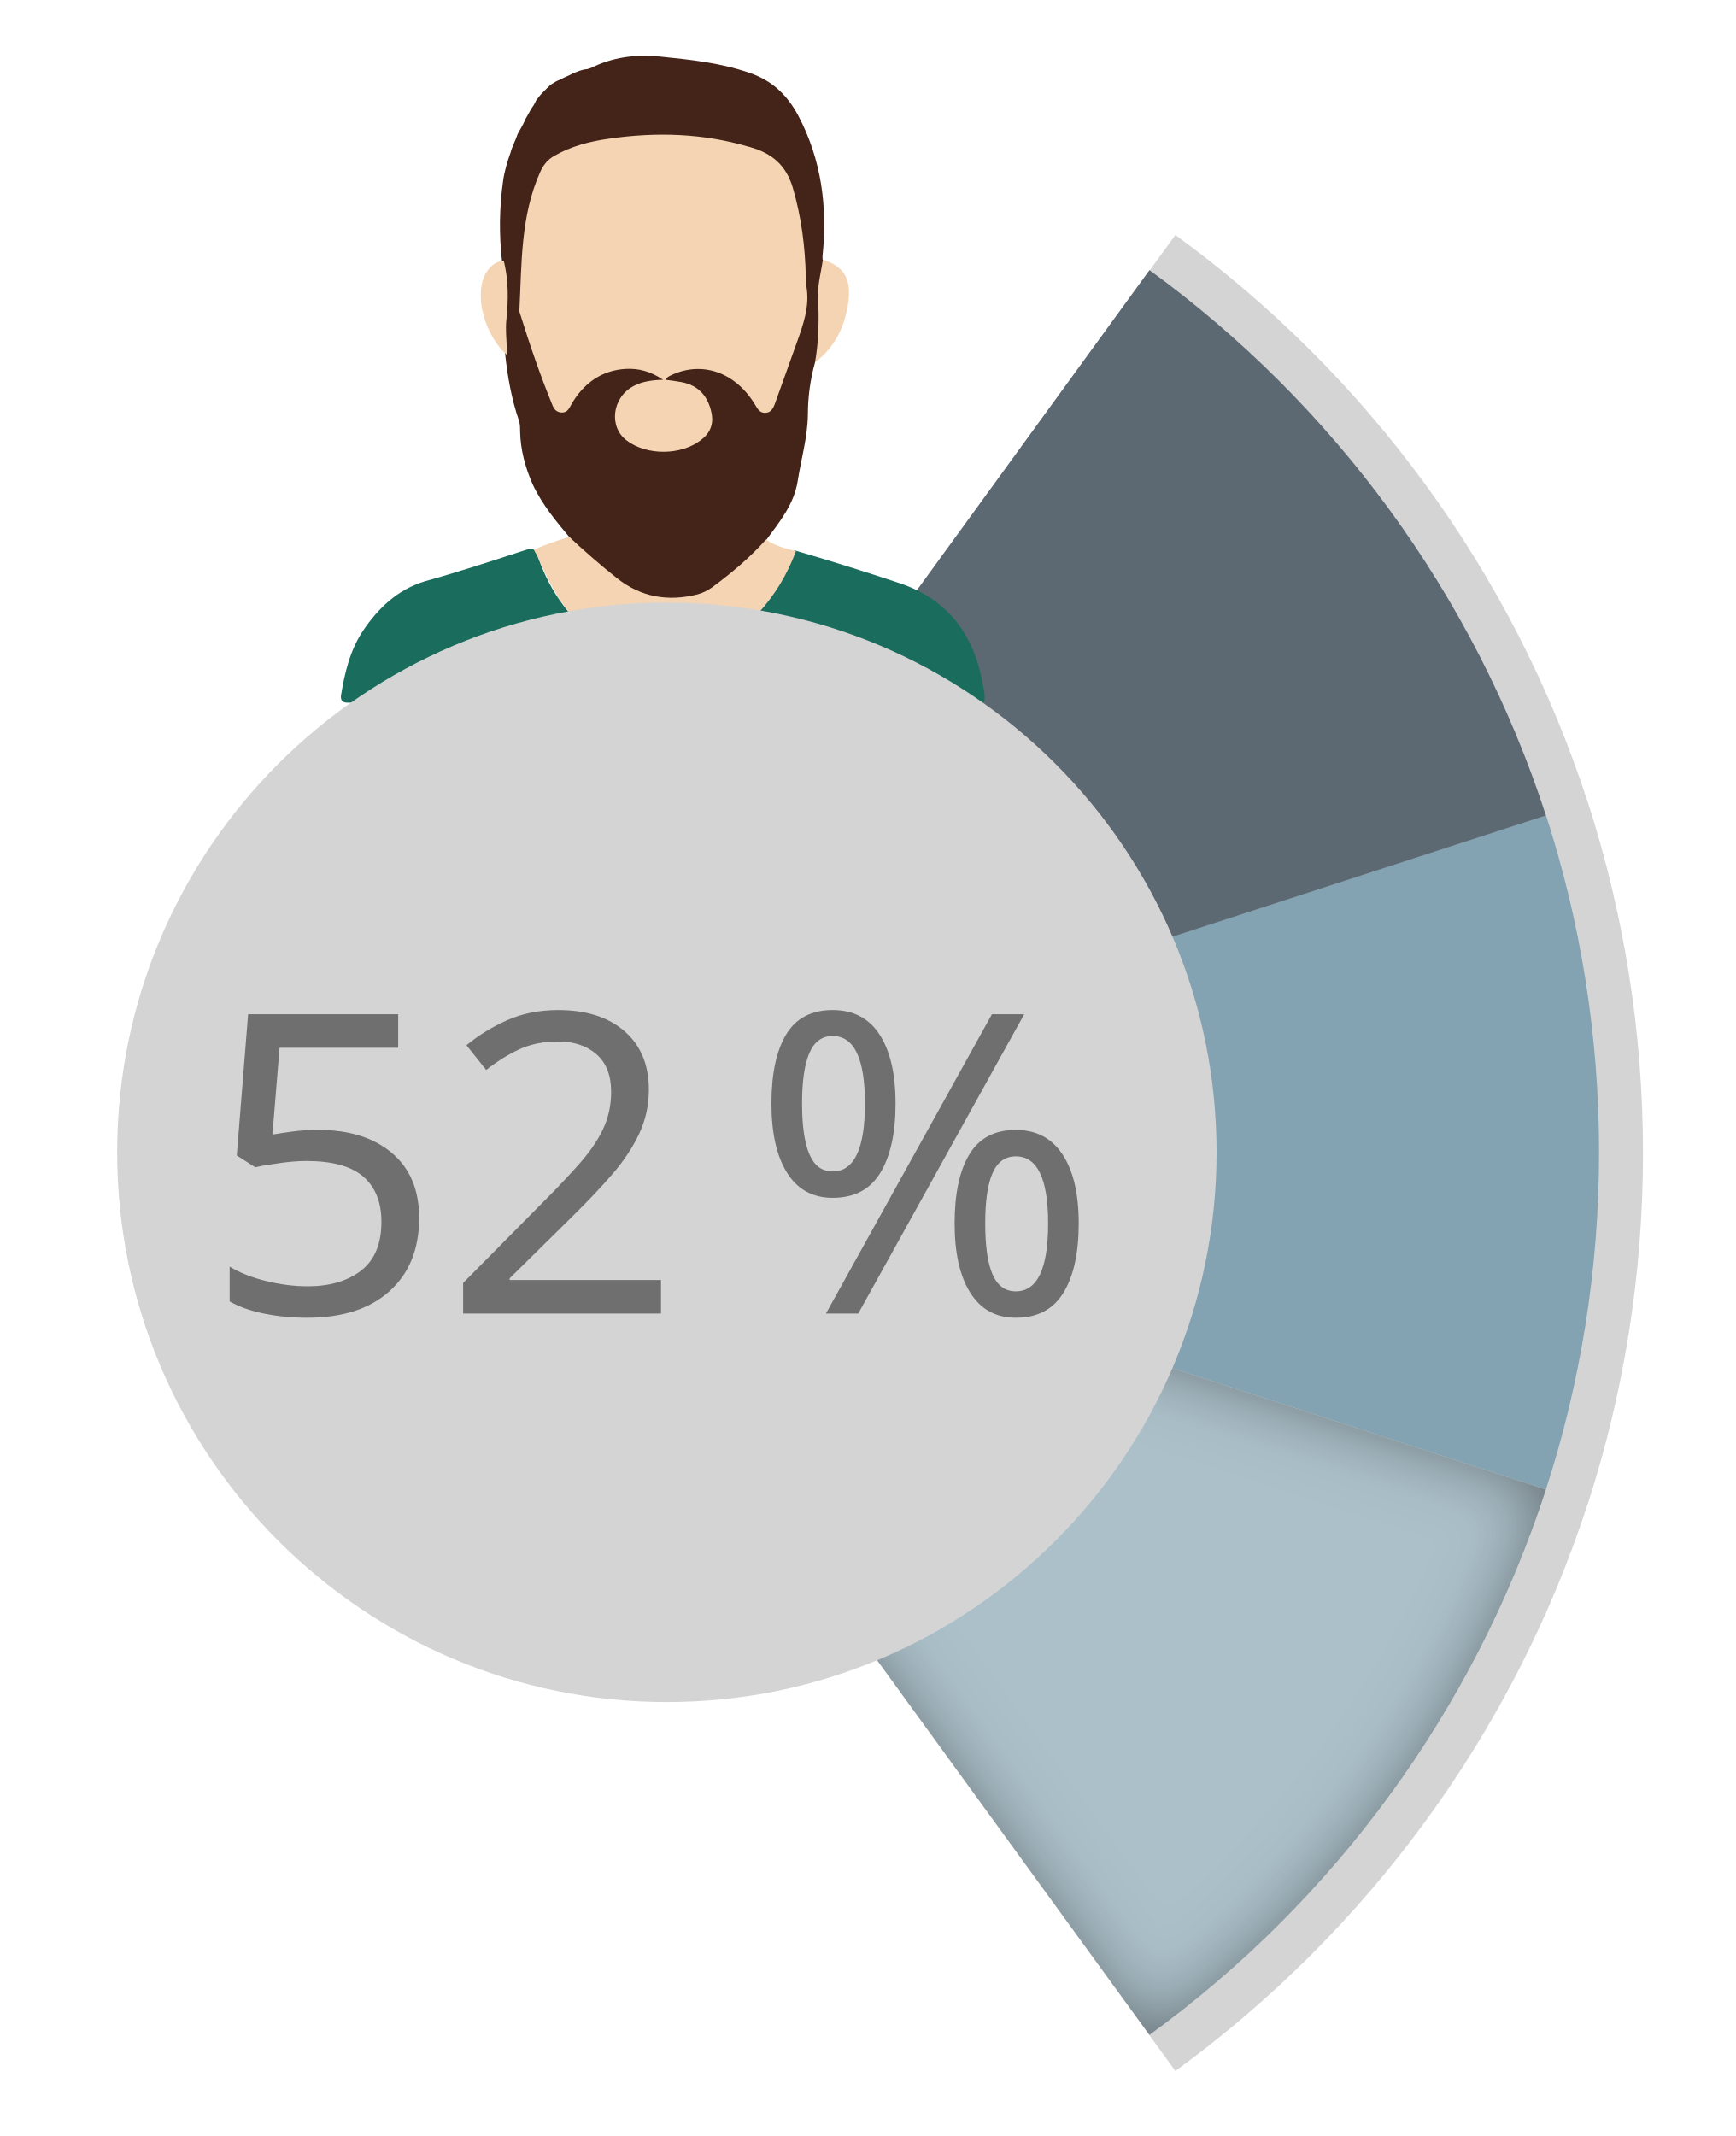
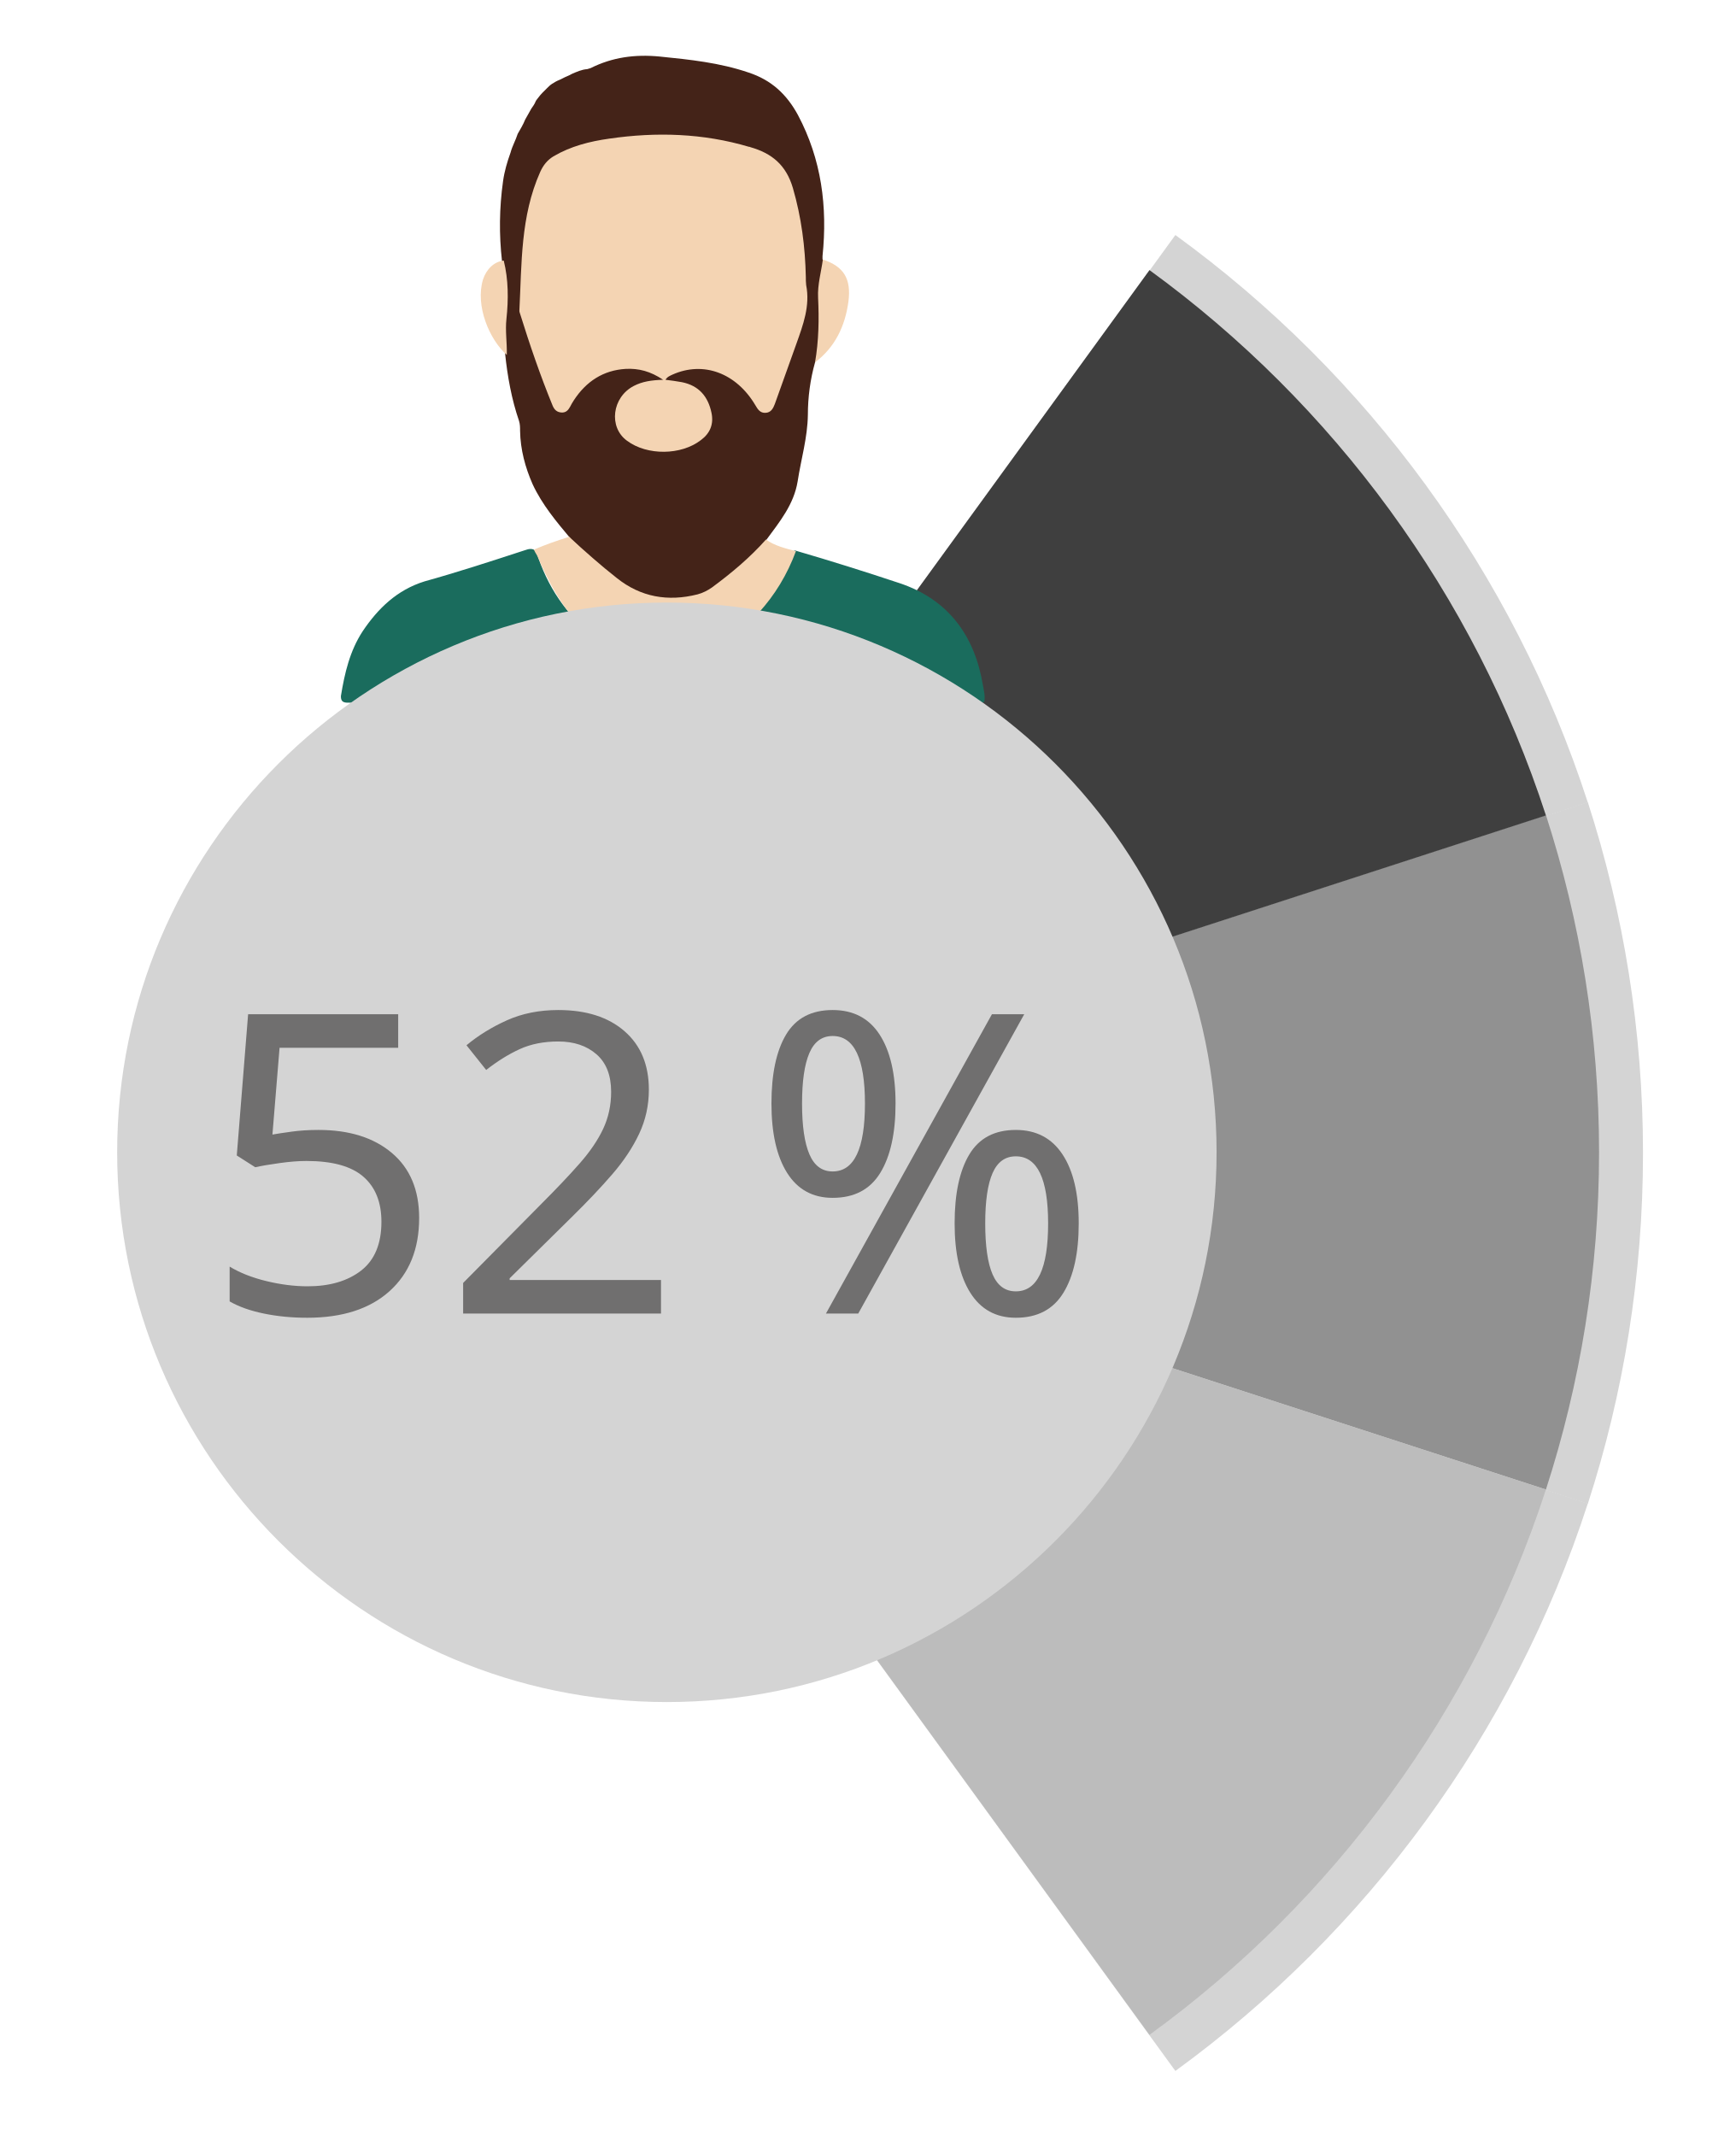
<svg xmlns="http://www.w3.org/2000/svg" xmlns:xlink="http://www.w3.org/1999/xlink" version="1.1" x="0px" y="0px" viewBox="0 0 509.7 627.1" style="enable-background:new 0 0 509.7 627.1;" xml:space="preserve">
  <style type="text/css">
	*{pointer-events: none;}
	.st0{fill:#706F6F;}
- 	#man-stressed-heavy:hover, #man-stressed-heavy.active {fill:#155872;}
- 	#man-stressed-heavy{fill:#5C6872;}
- 	#man-stressed-medium:hover, #man-stressed-medium.active {fill:#1597B2;}
- 	#man-stressed-medium{fill:#83A2B2;}
- 	#man-stressed-light:hover, #man-stressed-light.active {fill:#15BED1;}
- 	#man-stressed-light{fill:#abc0c9;}
+ 	#man-stressed-heavy:hover, #man-stressed-heavy.active {fill:#0A3535;}
+ 	#man-stressed-heavy{fill:#3f3f3f;}
+ 	#man-stressed-medium:hover, #man-stressed-medium.active {fill:#0A7D7B;}
+ 	#man-stressed-medium{fill:#919191;}
+ 	#man-stressed-light:hover, #man-stressed-light.active {fill:#0AAFAD;}
+ 	#man-stressed-light{fill:#bcbcbc;}
	#man-stressed-heavy:hover, #man-stressed-medium:hover, #man-stressed-light:hover
- 	{filter:url(#inset-shadow-light); cursor: pointer;}
- 	#man-stressed-heavy.active, #man-stressed-medium.active, #man-stressed-light.active
- 	{filter:url(#inset-shadow);}
+ 	{cursor: pointer;}
	#man-stressed-heavy, #man-stressed-medium, #man-stressed-light
	{pointer-events: all;}
	.st4{fill:#442318;}
	.st5{fill:#1A6C5D;}
	.st6{fill:#F4D4B3;}
	.st7{fill:#D4D4D4;}
	.st8{clip-path:url(#SVGMAN_CLIP);}
	.st9{font-family:'Quicksand';}
	.st10{font-size:123.076px;}
</style>
  <filter id="inset-shadow" x="-50%" y="-50%" width="200%" height="200%">
    <feComponentTransfer in="SourceAlpha">
      <feFuncA type="table" tableValues="0.8 0" />
    </feComponentTransfer>
    <feGaussianBlur stdDeviation="10" />
    <feOffset dx="0" dy="0" result="offsetblur" />
    <feFlood flood-color="rgb(60, 60, 60)" result="color" />
    <feComposite in2="offsetblur" operator="in" />
    <feComposite in2="SourceAlpha" operator="in" />
    <feMerge>
      <feMergeNode in="SourceGraphic" />
      <feMergeNode />
    </feMerge>
  </filter>
  <filter id="inset-shadow-light" x="-50%" y="-50%" width="200%" height="200%">
    <feComponentTransfer in="SourceAlpha">
      <feFuncA type="table" tableValues="0.8 0" />
    </feComponentTransfer>
    <feGaussianBlur stdDeviation="10" />
    <feOffset dx="0" dy="0" result="offsetblur" />
    <feFlood flood-color="rgb(150, 150, 150)" result="color" />
    <feComposite in2="offsetblur" operator="in" />
    <feComposite in2="SourceAlpha" operator="in" />
    <feMerge>
      <feMergeNode in="SourceGraphic" />
      <feMergeNode />
    </feMerge>
  </filter>
  <path class="st7" d="M466.2,441.5c10.5-32.4,16.2-67,16.2-103c0-35.9-5.7-70.5-16.2-103l-317,103L466.2,441.5z" />
  <path class="st7" d="M345.1,608c56.2-40.9,99.2-99,121.1-166.6l-317-103L345.1,608z" />
  <path class="st7" d="M466.2,235.6C444.3,168,401.4,109.9,345.1,69L149.3,338.5L466.2,235.6z" />
  <path id="man-stressed-medium" d="M453.9,437.3c10.1-31.2,15.6-64.4,15.6-99s-5.5-67.8-15.6-99l-304.7,99L453.9,437.3z" />
  <path id="man-stressed-light" class="active" d="M337.5,597.4c54.1-39.3,95.3-95.2,116.4-160.1l-304.7-99L337.5,597.4z" />
  <path id="man-stressed-heavy" d="M453.9,239.4c-21.1-64.9-62.4-120.8-116.4-160.1L149.3,338.3L453.9,239.4z" />
  <path class="st4" d="M239.3,106.4c-1.4,5-2.1,10.2-2.1,15.4c-0.1,6.7-2,13-3,19.5c-1.1,6.8-5.3,11.9-9.2,17.2  c-0.9,2.3-2.6,3.9-4.4,5.5c-2.7,2.4-5.6,4.7-8.3,7c-6.8,5.8-14.5,6.2-22.6,4c-3-0.8-5.7-2.2-8.1-4.1c-4.9-4-9.5-8.3-14-12.7  c-4.2-5-8.4-10-11.2-16c-2.2-5-3.6-10.2-3.7-15.7c0-1,0-1.9-0.3-2.9c-2.2-6.4-3.4-13.1-4.1-19.8c-0.6-5.8-0.3-11.5,0.2-17.2  c0.3-3.3-0.8-6.6-1.1-9.9c-0.9-7.8-0.8-15.7,0.3-23.5c0.4-2.9,1.2-5.6,2.2-8.4c0.5-1.9,1.5-3.6,2.1-5.5c0.8-1.4,1.6-2.7,2.2-4.2  c0.6-1.1,1.2-2.1,1.8-3.2c0.5-0.7,1-1.4,1.3-2.2c0.2-0.4,0.6-0.8,0.8-1.1c0.3-0.4,0.7-0.9,1.1-1.3c0.5-0.5,0.9-0.9,1.4-1.4  c0.5-0.5,0.9-0.9,1.5-1.3c0.3-0.2,0.7-0.4,1-0.6c0.7-0.4,1.4-0.6,2.1-1c0.9-0.5,1.9-0.8,2.7-1.3c1.4-0.6,2.9-1.3,4.5-1.4  c0.3-0.1,0.7-0.2,1-0.3c6.4-3.2,13-4.1,20.3-3.4c8.9,0.9,17.6,1.8,26.1,4.7c6.7,2.2,11.2,6.4,14.5,12.5c6.9,13,8.7,26.9,7.2,41.4  c0,0.3,0,0.6,0,0.9c0.6,1,0.5,2,0.3,3c-0.7,4.5-1.2,9-0.7,13.6c0.4,3.6-0.3,7.2-0.7,10.8C240.3,104.6,239.7,105.5,239.3,106.4z" />
  <path class="st5" d="M233.4,161.6c10.3,3,20.5,6.2,30.7,9.6c14.4,4.8,22.1,15.5,24.5,30c0.3,1.6,0.7,3.2,0.4,4.8  c-0.7,0.5-1.5,0.3-2.2,0.3c-61.3,0-122.5,0-183.8,0c-1.5,0-3,0.2-2.9-2c1.1-6.7,2.6-13.2,6.4-19c4.5-6.7,10.1-12.1,18.1-14.6  c9.7-2.7,19.2-5.8,28.7-8.9c1.1-0.3,2.1-0.9,3.3-0.5c1,0.6,1.2,1.7,1.5,2.6c3.5,9.9,9.3,18,18,24.1c5.1,3.6,10.7,6,16.8,7.4  c2,0.4,3.7,0,5.5-0.6c12.3-4.2,22.1-11.6,28.9-22.6c1.7-2.7,3.2-5.5,4.4-8.5C232.3,162.9,232.4,162,233.4,161.6z" />
  <path class="st6" d="M233.7,161.8c-5.1,13.8-14.7,24.1-27.9,30.8c-0.1,0.1-0.3,0.1-0.4,0.2c-7.3,4.6-14.4,3.7-21.9,0  c-13.2-6.7-19.4-14.8-25.7-29.5c-0.2-0.5-1.2-1.8-0.9-2c3.3-1.4,6.4-2.5,10.2-3.7c4.3,4,9.4,8.5,14,12.1c7,5.6,15,7,23.7,4.8  c1.5-0.4,2.9-1.1,4.2-2c5.7-4.2,11.2-8.8,15.9-14.1C227.3,160.2,230.9,161.1,233.7,161.8z" />
  <path class="st6" d="M239.3,106.4c1.1-6.3,1.2-12.7,0.9-19c-0.2-3.8,0.9-7.5,1.4-11.2c6.1,2,8.4,5.6,7.5,12.4  C248.1,95.8,245.2,101.9,239.3,106.4z" />
  <path class="st6" d="M195.4,111.5c1.6,0.2,3.2,0.4,4.8,0.7c5,1,7.7,4.2,8.7,9c0.7,3.3-0.4,6-3.1,8c-5.8,4.5-15.8,4.6-21.7,0.2  c-5.5-4-4.4-12.8,2-16.1c2.5-1.3,5.2-1.7,8.6-1.8c-3.7-2.5-7.2-3.4-11-3.2c-6.6,0.4-11.6,3.7-15.2,9.2c-0.4,0.6-0.8,1.3-1.1,1.9  c-0.6,1.1-1.3,1.8-2.6,1.7c-1.3-0.1-2-0.8-2.5-1.9c-3.7-9-6.8-18.1-9.7-27.4c-0.1-0.2-0.1-0.4-0.1-0.7c0.7-13.7,0.3-27.6,6.1-40.6  c0.9-2,2.1-3.5,3.9-4.6c5.1-3,10.7-4.4,16.4-5.2c13.8-2,27.5-1.6,41,2.4c0.1,0,0.3,0,0.4,0.1c6.3,1.8,10.5,5.2,12.5,12  c2.5,8.6,3.6,17.2,3.8,26.1c0,0.8,0,1.6,0.1,2.4c1.2,6.1-0.9,11.7-2.9,17.3c-2.1,5.9-4.2,11.7-6.3,17.6c-0.5,1.3-1.1,2.5-2.7,2.6  c-1.6,0.1-2.3-1-3-2.2c-5.6-9.5-15.3-13.1-24.4-9C196.8,110.3,195.9,110.6,195.4,111.5z" />
  <path class="st6" d="M148.8,104.2c-5.1-4.5-9.3-14.4-7-22.1c1-3.1,3.3-5.3,6.1-5.6c1.4,5.6,1.4,11.4,0.8,17.1  C148.3,97.1,148.9,100.6,148.8,104.2z" />
  <path class="st7" d="M195.8,176.9c89,0,161.4,72.4,161.4,161.4s-72.4,161.4-161.4,161.4S34.4,427.3,34.4,338.3  S106.8,176.9,195.8,176.9z" />
  <g>
    <defs>
      <rect id="SVGMAN" x="37.8" y="284.6" width="428.8" height="143.3" />
    </defs>
    <clipPath id="SVGMAN_CLIP">
      <use xlink:href="#SVGMAN" style="overflow:visible;" />
    </clipPath>
    <g class="st8">
      <text transform="matrix(1 0 0 1 200.4741 385.64)" class="st0 st9 st10" text-anchor="end" id="text">52</text>
      <text transform="matrix(1 0 0 1 220.4741 385.64)" class="st0 st9 st10">%</text>
    </g>
  </g>
</svg>
